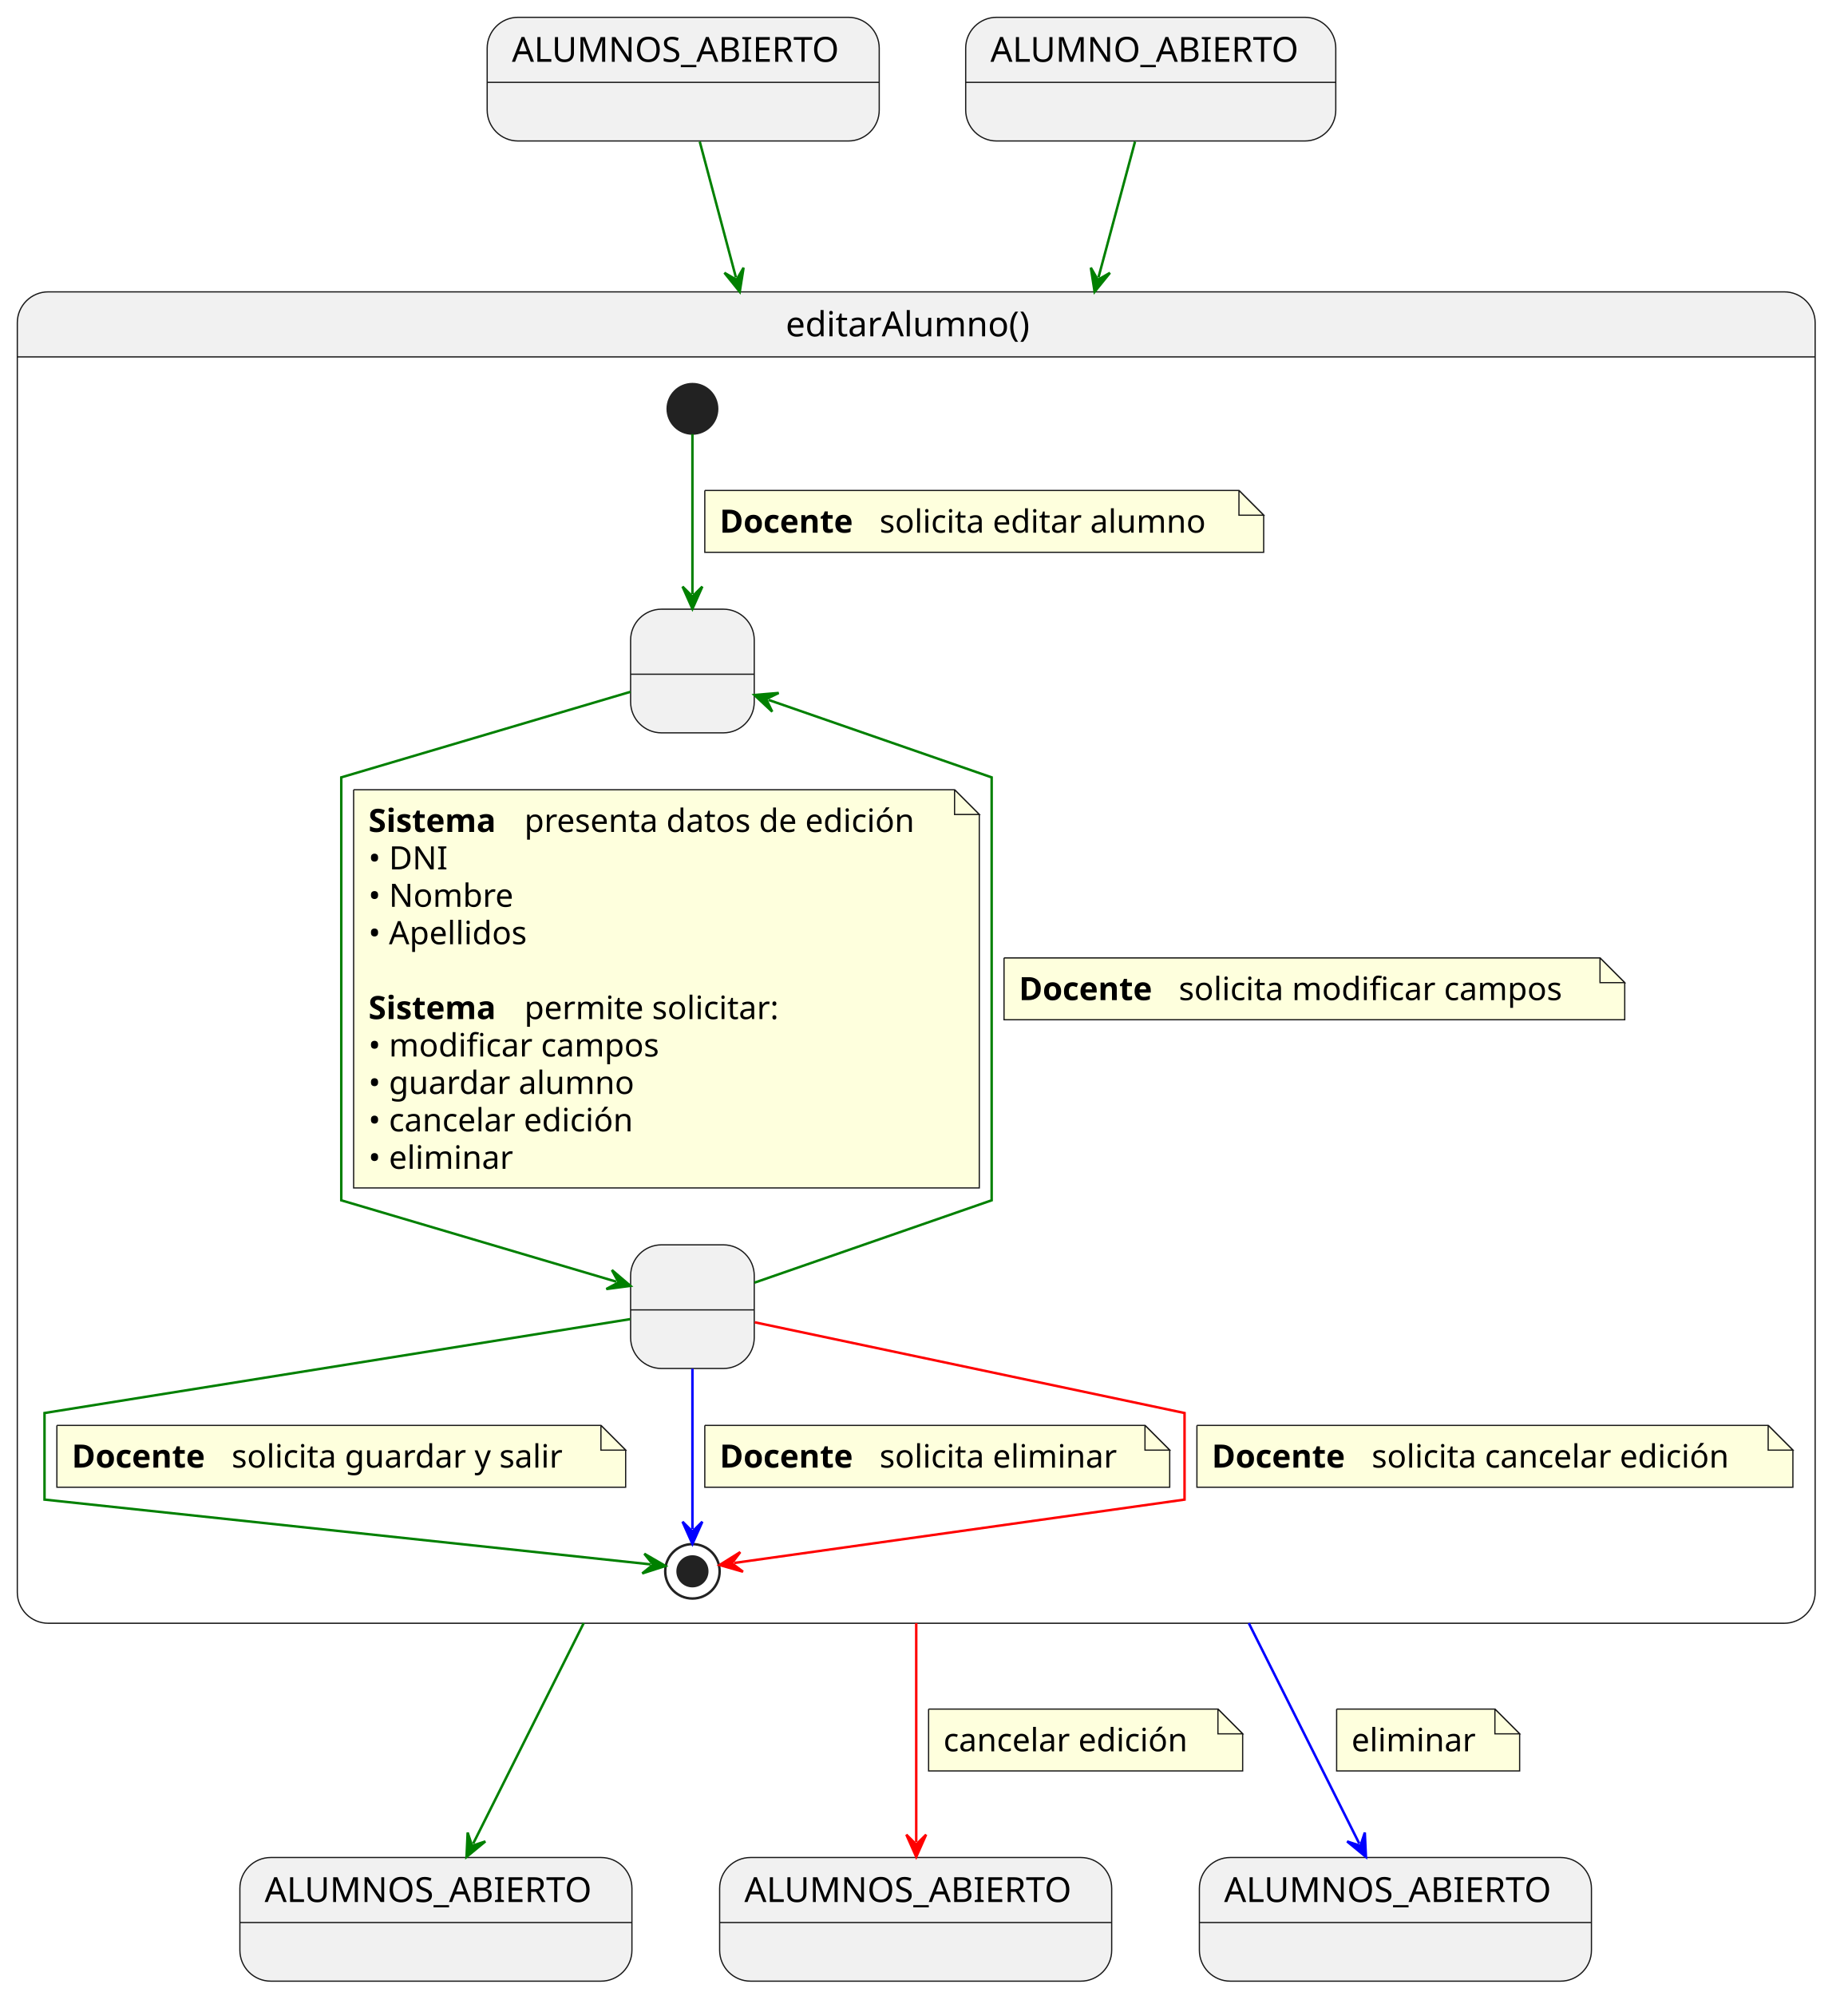
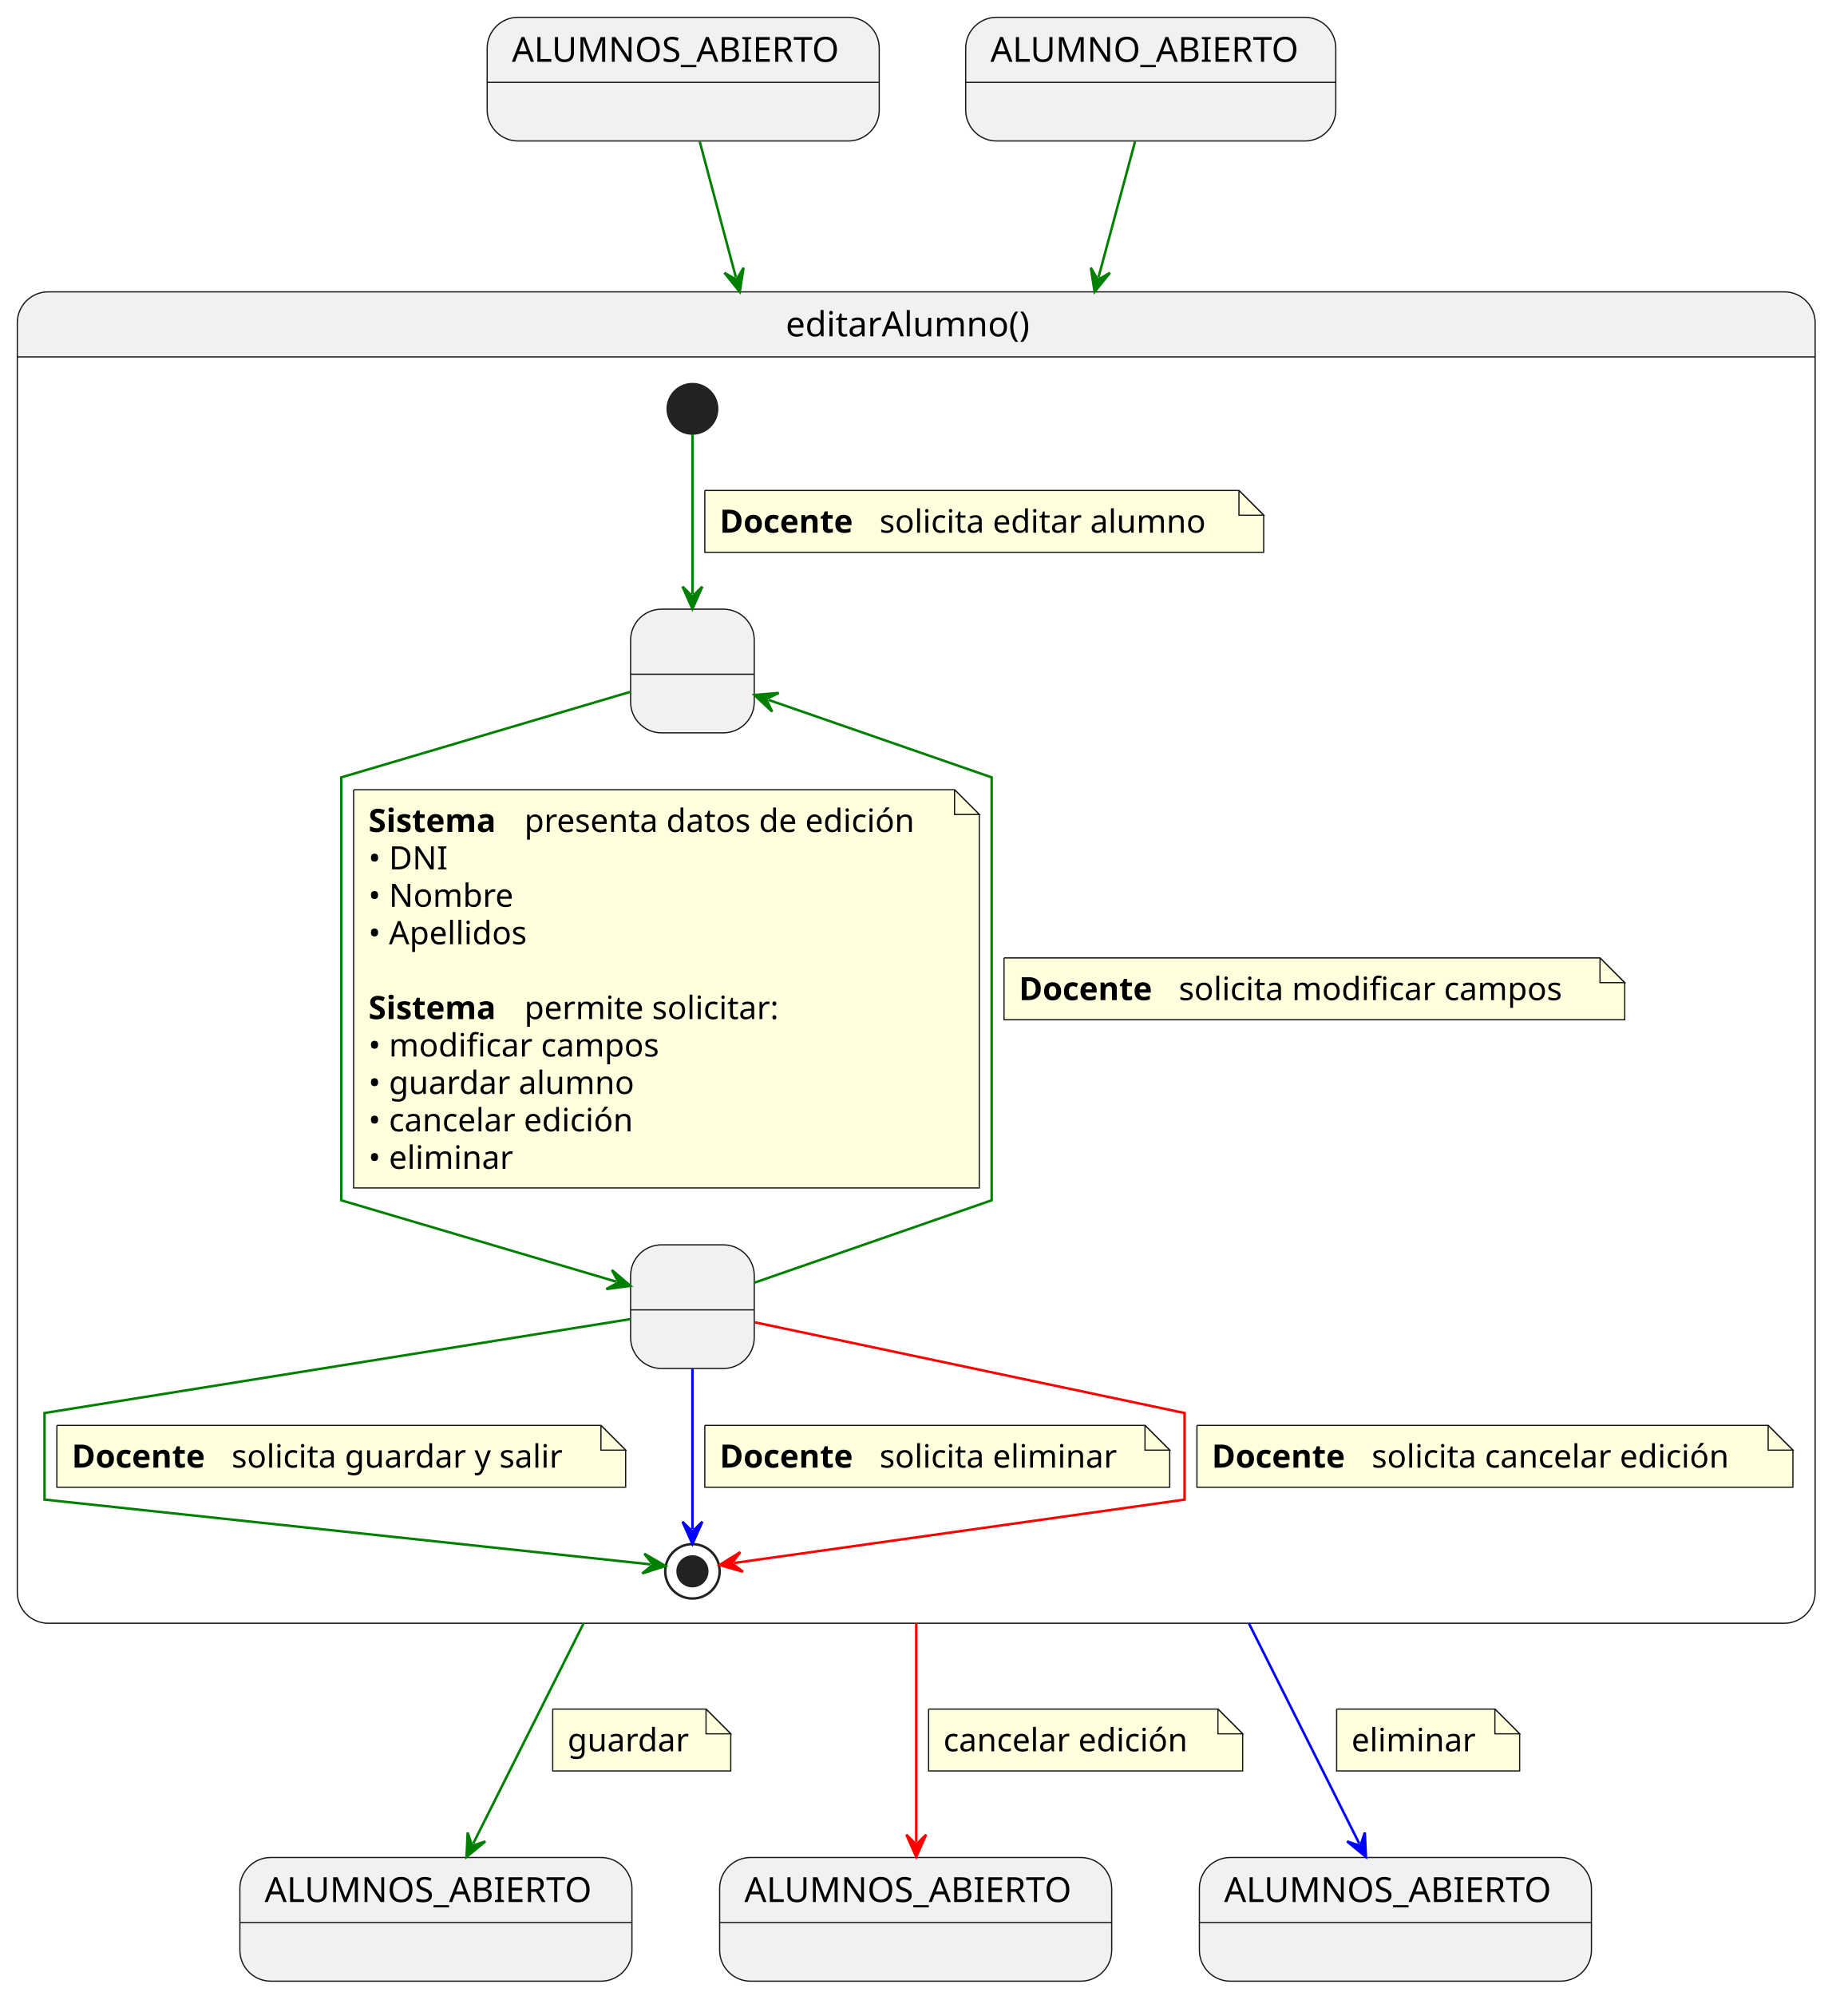
<svg xmlns="http://www.w3.org/2000/svg" contentStyleType="text/css" data-diagram-type="STATE" height="807px" preserveAspectRatio="none" style="width:747px;height:807px;background:#FFFFFF;" version="1.1" viewBox="0 0 747 807" width="747px" zoomAndPan="magnify">
  <defs />
  <g>
    <g id="ALUMNOS_ABIERTO">
      <rect fill="#F1F1F1" height="50" rx="12.5" ry="12.5" style="stroke:#181818;stroke-width:0.5;" width="158.537" x="197" y="7" />
      <line style="stroke:#181818;stroke-width:0.5;" x1="197" x2="355.537" y1="33.297" y2="33.297" />
      <text fill="#000000" font-family="sans-serif" font-size="14" lengthAdjust="spacing" textLength="138.537" x="207" y="24.995">ALUMNOS_ABIERTO</text>
    </g>
    <g id="ALUMNOS_ABIERTO2">
      <rect fill="#F1F1F1" height="50" rx="12.5" ry="12.5" style="stroke:#181818;stroke-width:0.5;" width="158.537" x="97" y="751" />
      <line style="stroke:#181818;stroke-width:0.5;" x1="97" x2="255.537" y1="777.297" y2="777.297" />
      <text fill="#000000" font-family="sans-serif" font-size="14" lengthAdjust="spacing" textLength="138.537" x="107" y="768.995">ALUMNOS_ABIERTO</text>
    </g>
    <g id="ALUMNOS_ABIERTO3">
      <rect fill="#F1F1F1" height="50" rx="12.5" ry="12.5" style="stroke:#181818;stroke-width:0.5;" width="158.537" x="291" y="751" />
      <line style="stroke:#181818;stroke-width:0.5;" x1="291" x2="449.537" y1="777.297" y2="777.297" />
      <text fill="#000000" font-family="sans-serif" font-size="14" lengthAdjust="spacing" textLength="138.537" x="301" y="768.995">ALUMNOS_ABIERTO</text>
    </g>
    <g id="ALUMNOS_ABIERTO4">
      <rect fill="#F1F1F1" height="50" rx="12.5" ry="12.5" style="stroke:#181818;stroke-width:0.5;" width="158.537" x="485" y="751" />
      <line style="stroke:#181818;stroke-width:0.5;" x1="485" x2="643.537" y1="777.297" y2="777.297" />
      <text fill="#000000" font-family="sans-serif" font-size="14" lengthAdjust="spacing" textLength="138.537" x="495" y="768.995">ALUMNOS_ABIERTO</text>
    </g>
    <path d="M19.5,118 L721.5,118 A12.5,12.5 0 0 1 734,130.5 L734,144.297 L7,144.297 L7,130.5 A12.5,12.5 0 0 1 19.5,118" fill="#F1F1F1" />
    <rect fill="none" height="538.297" rx="12.5" ry="12.5" style="stroke:#181818;stroke-width:0.5;" width="727" x="7" y="118" />
    <line style="stroke:#181818;stroke-width:0.5;" x1="7" x2="734" y1="144.297" y2="144.297" />
    <text fill="#000000" font-family="sans-serif" font-size="14" lengthAdjust="spacing" textLength="105.554" x="317.723" y="135.995">editarAlumno()</text>
    <g id="editarAlumno.EditandoDatos">
      <rect fill="#F1F1F1" height="50" rx="12.5" ry="12.5" style="stroke:#181818;stroke-width:0.5;" width="50" x="255" y="246.297" />
      <line style="stroke:#181818;stroke-width:0.5;" x1="255" x2="305" y1="272.594" y2="272.594" />
      <text fill="#000000" font-family="sans-serif" font-size="14" lengthAdjust="spacing" textLength="4.45" x="277.775" y="264.292"> </text>
    </g>
    <g id="editarAlumno.GuardandoDatos">
      <rect fill="#F1F1F1" height="50" rx="12.5" ry="12.5" style="stroke:#181818;stroke-width:0.5;" width="50" x="255" y="503.297" />
      <line style="stroke:#181818;stroke-width:0.5;" x1="255" x2="305" y1="529.594" y2="529.594" />
      <text fill="#000000" font-family="sans-serif" font-size="14" lengthAdjust="spacing" textLength="4.45" x="277.775" y="521.292"> </text>
    </g>
    <ellipse cx="280" cy="165.297" fill="#222222" rx="10" ry="10" style="stroke:#222222;stroke-width:1;" />
    <ellipse cx="280" cy="635.297" fill="none" rx="11" ry="11" style="stroke:#222222;stroke-width:1;" />
    <ellipse cx="280" cy="635.297" fill="#222222" rx="6" ry="6" style="stroke:#222222;stroke-width:1;" />
    <g class="link" data-entity-1=".start.editarAlumno" data-entity-2="EditandoDatos" data-source-line="17" data-uid="lnk6" id="link_.start.editarAlumno_EditandoDatos">
      <path d="M280,175.527 C280,191.237 280,217.657 280,240.167" fill="none" id="*start*editarAlumno-to-EditandoDatos" style="stroke:#008000;stroke-width:1;" />
      <polygon fill="#008000" points="280,246.167,284,237.167,280,241.167,276,237.167,280,246.167" style="stroke:#008000;stroke-width:1;" />
      <path d="M285,198.297 L285,223.297 L511,223.297 L511,208.297 L501,198.297 L285,198.297" fill="#FEFFDD" style="stroke:#181818;stroke-width:0.5;" />
      <path d="M501,198.297 L501,208.297 L511,208.297 L501,198.297" fill="#FEFFDD" style="stroke:#181818;stroke-width:0.5;" />
      <text fill="#000000" font-family="sans-serif" font-size="13" font-weight="bold" lengthAdjust="spacing" textLength="60.531" x="291" y="215.364">Docente</text>
      <text fill="#000000" font-family="sans-serif" font-size="13" lengthAdjust="spacing" textLength="140.981" x="355.664" y="215.364">solicita editar alumno</text>
    </g>
    <g class="link" data-entity-1="EditandoDatos" data-entity-2="GuardandoDatos" data-source-line="22" data-uid="lnk7" id="link_EditandoDatos_GuardandoDatos">
      <path d="M254.94,279.707 C214.17,291.767 138,314.297 138,314.297 C138,314.297 138,485.297 138,485.297 C138,485.297 208.416,506.125 249.186,518.185" fill="none" id="EditandoDatos-to-GuardandoDatos" style="stroke:#008000;stroke-width:1;" />
      <polygon fill="#008000" points="254.94,519.887,247.444,513.498,250.145,518.469,245.175,521.17,254.94,519.887" style="stroke:#008000;stroke-width:1;" />
      <path d="M143,319.297 L143,480.297 L396,480.297 L396,329.297 L386,319.297 L143,319.297" fill="#FEFFDD" style="stroke:#181818;stroke-width:0.5;" />
      <path d="M386,319.297 L386,329.297 L396,329.297 L386,319.297" fill="#FEFFDD" style="stroke:#181818;stroke-width:0.5;" />
      <text fill="#000000" font-family="sans-serif" font-size="13" font-weight="bold" lengthAdjust="spacing" textLength="58.906" x="149" y="336.364">Sistema</text>
      <text fill="#000000" font-family="sans-serif" font-size="13" lengthAdjust="spacing" textLength="169.171" x="212.039" y="336.364">presenta datos de edición</text>
      <text fill="#000000" font-family="sans-serif" font-size="13" lengthAdjust="spacing" textLength="35.369" x="149" y="351.497">• DNI</text>
      <text fill="#000000" font-family="sans-serif" font-size="13" lengthAdjust="spacing" textLength="63.737" x="149" y="366.629">• Nombre</text>
      <text fill="#000000" font-family="sans-serif" font-size="13" lengthAdjust="spacing" textLength="70.757" x="149" y="381.762">• Apellidos</text>
      <text fill="#000000" font-family="sans-serif" font-size="13" lengthAdjust="spacing" textLength="4.132" x="149" y="396.895"> </text>
      <text fill="#000000" font-family="sans-serif" font-size="13" font-weight="bold" lengthAdjust="spacing" textLength="58.906" x="149" y="412.028">Sistema</text>
      <text fill="#000000" font-family="sans-serif" font-size="13" lengthAdjust="spacing" textLength="110.595" x="212.039" y="412.028">permite solicitar:</text>
      <text fill="#000000" font-family="sans-serif" font-size="13" lengthAdjust="spacing" textLength="127.816" x="149" y="427.161">• modificar campos</text>
      <text fill="#000000" font-family="sans-serif" font-size="13" lengthAdjust="spacing" textLength="115.972" x="149" y="442.293">• guardar alumno</text>
      <text fill="#000000" font-family="sans-serif" font-size="13" lengthAdjust="spacing" textLength="118.168" x="149" y="457.426">• cancelar edición</text>
      <text fill="#000000" font-family="sans-serif" font-size="13" lengthAdjust="spacing" textLength="64.848" x="149" y="472.559">• eliminar</text>
    </g>
    <g class="link" data-entity-1="GuardandoDatos" data-entity-2="EditandoDatos" data-source-line="36" data-uid="lnk8" id="link_GuardandoDatos_EditandoDatos">
      <path d="M305.07,518.597 C340.51,506.297 401,485.297 401,485.297 C401,485.297 401,314.297 401,314.297 C401,314.297 346.178,295.264 310.738,282.964" fill="none" id="GuardandoDatos-to-EditandoDatos" style="stroke:#008000;stroke-width:1;" />
      <polygon fill="#008000" points="305.07,280.997,312.261,287.727,309.794,282.636,314.884,280.169,305.07,280.997" style="stroke:#008000;stroke-width:1;" />
      <path d="M406,387.297 L406,412.297 L657,412.297 L657,397.297 L647,387.297 L406,387.297" fill="#FEFFDD" style="stroke:#181818;stroke-width:0.5;" />
      <path d="M647,387.297 L647,397.297 L657,397.297 L647,387.297" fill="#FEFFDD" style="stroke:#181818;stroke-width:0.5;" />
      <text fill="#000000" font-family="sans-serif" font-size="13" font-weight="bold" lengthAdjust="spacing" textLength="60.531" x="412" y="404.364">Docente</text>
      <text fill="#000000" font-family="sans-serif" font-size="13" lengthAdjust="spacing" textLength="165.921" x="476.664" y="404.364">solicita modificar campos</text>
    </g>
    <g class="link" data-entity-1="GuardandoDatos" data-entity-2=".end.editarAlumno" data-source-line="41" data-uid="lnk10" id="link_GuardandoDatos_.end.editarAlumno">
      <path d="M254.88,533.327 C189.3,543.837 18,571.297 18,571.297 C18,571.297 18,606.297 18,606.297 C18,606.297 213.524,627.189 263.114,632.489" fill="none" id="GuardandoDatos-to-*end*editarAlumno" style="stroke:#008000;stroke-width:1;" />
      <polygon fill="#008000" points="269.08,633.127,260.556,628.193,264.108,632.596,259.706,636.148,269.08,633.127" style="stroke:#008000;stroke-width:1;" />
      <path d="M23,576.297 L23,601.297 L253,601.297 L253,586.297 L243,576.297 L23,576.297" fill="#FEFFDD" style="stroke:#181818;stroke-width:0.5;" />
      <path d="M243,576.297 L243,586.297 L253,586.297 L243,576.297" fill="#FEFFDD" style="stroke:#181818;stroke-width:0.5;" />
      <text fill="#000000" font-family="sans-serif" font-size="13" font-weight="bold" lengthAdjust="spacing" textLength="60.531" x="29" y="593.364">Docente</text>
      <text fill="#000000" font-family="sans-serif" font-size="13" lengthAdjust="spacing" textLength="144.536" x="93.664" y="593.364">solicita guardar y salir</text>
    </g>
    <g class="link" data-entity-1="GuardandoDatos" data-entity-2=".end.editarAlumno" data-source-line="46" data-uid="lnk11" id="link_GuardandoDatos_.end.editarAlumno">
      <path d="M280,553.387 C280,575.787 280,602.067 280,618.247" fill="none" id="GuardandoDatos-to-*end*editarAlumno-1" style="stroke:#0000FF;stroke-width:1;" />
      <polygon fill="#0000FF" points="280,624.247,284,615.247,280,619.247,276,615.247,280,624.247" style="stroke:#0000FF;stroke-width:1;" />
      <path d="M285,576.297 L285,601.297 L473,601.297 L473,586.297 L463,576.297 L285,576.297" fill="#FEFFDD" style="stroke:#181818;stroke-width:0.5;" />
      <path d="M463,576.297 L463,586.297 L473,586.297 L463,576.297" fill="#FEFFDD" style="stroke:#181818;stroke-width:0.5;" />
      <text fill="#000000" font-family="sans-serif" font-size="13" font-weight="bold" lengthAdjust="spacing" textLength="60.531" x="291" y="593.364">Docente</text>
      <text fill="#000000" font-family="sans-serif" font-size="13" lengthAdjust="spacing" textLength="102.953" x="355.664" y="593.364">solicita eliminar</text>
    </g>
    <g class="link" data-entity-1="GuardandoDatos" data-entity-2=".end.editarAlumno" data-source-line="51" data-uid="lnk12" id="link_GuardandoDatos_.end.editarAlumno">
      <path d="M305.2,534.617 C358.75,545.917 479,571.297 479,571.297 C479,571.297 479,606.297 479,606.297 C479,606.297 338.642,626.041 296.921,631.911" fill="none" id="GuardandoDatos-to-*end*editarAlumno-2" style="stroke:#FF0000;stroke-width:1;" />
      <polygon fill="#FF0000" points="290.98,632.747,300.45,635.454,295.931,632.05,299.335,627.532,290.98,632.747" style="stroke:#FF0000;stroke-width:1;" />
      <path d="M484,576.297 L484,601.297 L725,601.297 L725,586.297 L715,576.297 L484,576.297" fill="#FEFFDD" style="stroke:#181818;stroke-width:0.5;" />
      <path d="M715,576.297 L715,586.297 L725,586.297 L715,576.297" fill="#FEFFDD" style="stroke:#181818;stroke-width:0.5;" />
      <text fill="#000000" font-family="sans-serif" font-size="13" font-weight="bold" lengthAdjust="spacing" textLength="60.531" x="490" y="593.364">Docente</text>
      <text fill="#000000" font-family="sans-serif" font-size="13" lengthAdjust="spacing" textLength="156.273" x="554.664" y="593.364">solicita cancelar edición</text>
    </g>
    <g id="ALUMNO_ABIERTO">
      <rect fill="#F1F1F1" height="50" rx="12.5" ry="12.5" style="stroke:#181818;stroke-width:0.5;" width="149.65" x="390.5" y="7" />
      <line style="stroke:#181818;stroke-width:0.5;" x1="390.5" x2="540.15" y1="33.297" y2="33.297" />
      <text fill="#000000" font-family="sans-serif" font-size="14" lengthAdjust="spacing" textLength="129.65" x="400.5" y="24.995">ALUMNO_ABIERTO</text>
    </g>
    <g class="link" data-entity-1="ALUMNOS_ABIERTO" data-entity-2="editarAlumno" data-source-line="8" data-uid="lnk2" id="link_ALUMNOS_ABIERTO_editarAlumno">
      <path d="M282.96,57.26 C286.98,72.37 291.086,87.762 297.586,112.172" fill="none" id="ALUMNOS_ABIERTO-to-editarAlumno" style="stroke:#008000;stroke-width:1;" />
      <polygon fill="#008000" points="299.13,117.97,300.679,108.244,297.843,113.138,292.949,110.302,299.13,117.97" style="stroke:#008000;stroke-width:1;" />
    </g>
    <g class="link" data-entity-1="ALUMNO_ABIERTO" data-entity-2="editarAlumno" data-source-line="10" data-uid="lnk4" id="link_ALUMNO_ABIERTO_editarAlumno">
      <path d="M458.97,57.26 C454.9,72.37 450.759,87.766 444.189,112.176" fill="none" id="ALUMNO_ABIERTO-to-editarAlumno" style="stroke:#008000;stroke-width:1;" />
      <polygon fill="#008000" points="442.63,117.97,448.832,110.319,443.93,113.142,441.107,108.24,442.63,117.97" style="stroke:#008000;stroke-width:1;" />
    </g>
    <g class="link" data-entity-1="editarAlumno" data-entity-2="ALUMNOS_ABIERTO2" data-source-line="57" data-uid="lnk13" id="link_editarAlumno_ALUMNOS_ABIERTO2">
      <path d="M236.02,656.26 C216.55,695.1 202.148,723.826 191.338,745.396" fill="none" id="editarAlumno-to-ALUMNOS_ABIERTO2" style="stroke:#008000;stroke-width:1;" />
      <polygon fill="#008000" points="188.65,750.76,196.258,744.506,190.89,746.29,189.106,740.922,188.65,750.76" style="stroke:#008000;stroke-width:1;" />
+       <path d="M223.5,691 L223.5,716 L295.5,716 L295.5,701 L285.5,691 L223.5,691" fill="#FEFFDD" style="stroke:#181818;stroke-width:0.5;" />
+       <path d="M285.5,691 L285.5,701 L295.5,701 L285.5,691" fill="#FEFFDD" style="stroke:#181818;stroke-width:0.5;" />
+       <text fill="#000000" font-family="sans-serif" font-size="13" lengthAdjust="spacing" textLength="51.365" x="229.5" y="708.067">guardar</text>
    </g>
-     <g class="link" data-entity-1="editarAlumno" data-entity-2="ALUMNOS_ABIERTO3" data-source-line="59" data-uid="lnk14" id="link_editarAlumno_ALUMNOS_ABIERTO3">
+     <g class="link" data-entity-1="editarAlumno" data-entity-2="ALUMNOS_ABIERTO3" data-source-line="62" data-uid="lnk14" id="link_editarAlumno_ALUMNOS_ABIERTO3">
      <path d="M370.5,656.26 C370.5,695.1 370.5,723.19 370.5,744.76" fill="none" id="editarAlumno-to-ALUMNOS_ABIERTO3" style="stroke:#FF0000;stroke-width:1;" />
      <polygon fill="#FF0000" points="370.5,750.76,374.5,741.76,370.5,745.76,366.5,741.76,370.5,750.76" style="stroke:#FF0000;stroke-width:1;" />
      <path d="M375.5,691 L375.5,716 L502.5,716 L502.5,701 L492.5,691 L375.5,691" fill="#FEFFDD" style="stroke:#181818;stroke-width:0.5;" />
      <path d="M492.5,691 L492.5,701 L502.5,701 L492.5,691" fill="#FEFFDD" style="stroke:#181818;stroke-width:0.5;" />
      <text fill="#000000" font-family="sans-serif" font-size="13" lengthAdjust="spacing" textLength="106.368" x="381.5" y="708.067">cancelar edición</text>
    </g>
-     <g class="link" data-entity-1="editarAlumno" data-entity-2="ALUMNOS_ABIERTO4" data-source-line="64" data-uid="lnk15" id="link_editarAlumno_ALUMNOS_ABIERTO4">
+     <g class="link" data-entity-1="editarAlumno" data-entity-2="ALUMNOS_ABIERTO4" data-source-line="67" data-uid="lnk15" id="link_editarAlumno_ALUMNOS_ABIERTO4">
      <path d="M504.98,656.26 C524.45,695.1 538.852,723.826 549.662,745.396" fill="none" id="editarAlumno-to-ALUMNOS_ABIERTO4" style="stroke:#0000FF;stroke-width:1;" />
      <polygon fill="#0000FF" points="552.35,750.76,551.894,740.922,550.11,746.29,544.742,744.506,552.35,750.76" style="stroke:#0000FF;stroke-width:1;" />
      <path d="M540.5,691 L540.5,716 L614.5,716 L614.5,701 L604.5,691 L540.5,691" fill="#FEFFDD" style="stroke:#181818;stroke-width:0.5;" />
      <path d="M604.5,691 L604.5,701 L614.5,701 L604.5,691" fill="#FEFFDD" style="stroke:#181818;stroke-width:0.5;" />
      <text fill="#000000" font-family="sans-serif" font-size="13" lengthAdjust="spacing" textLength="53.047" x="546.5" y="708.067">eliminar</text>
    </g>
  </g>
</svg>
